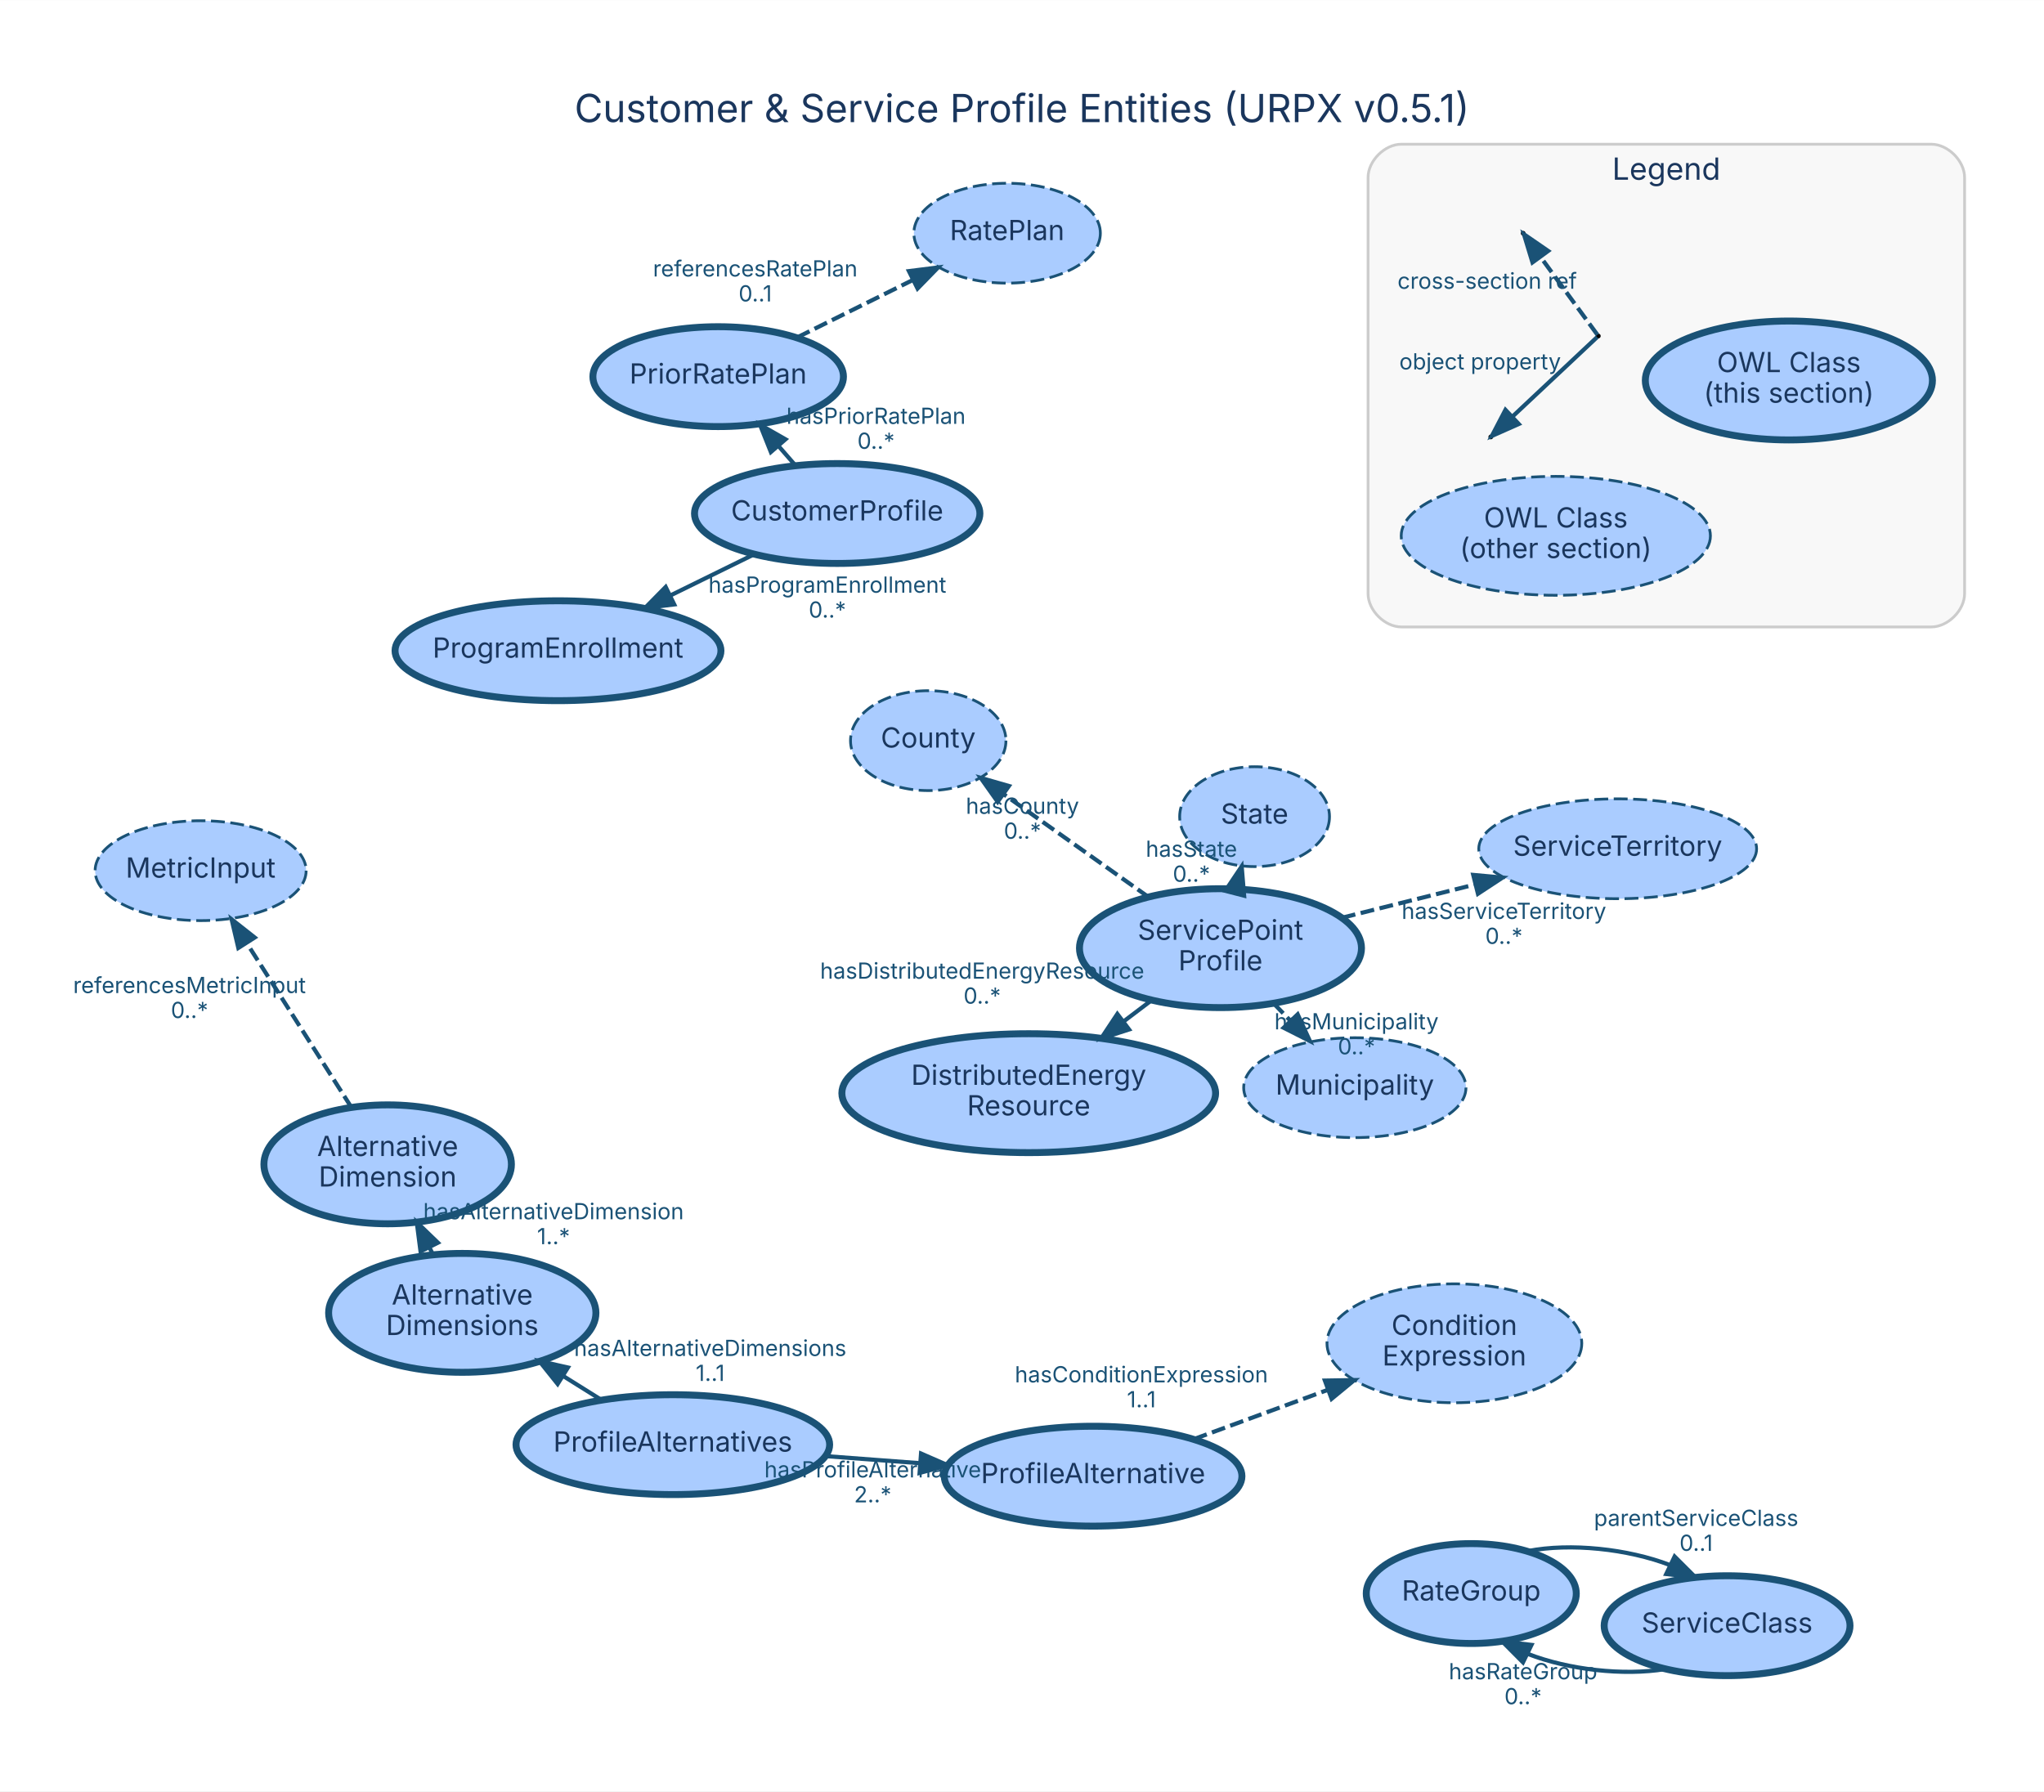
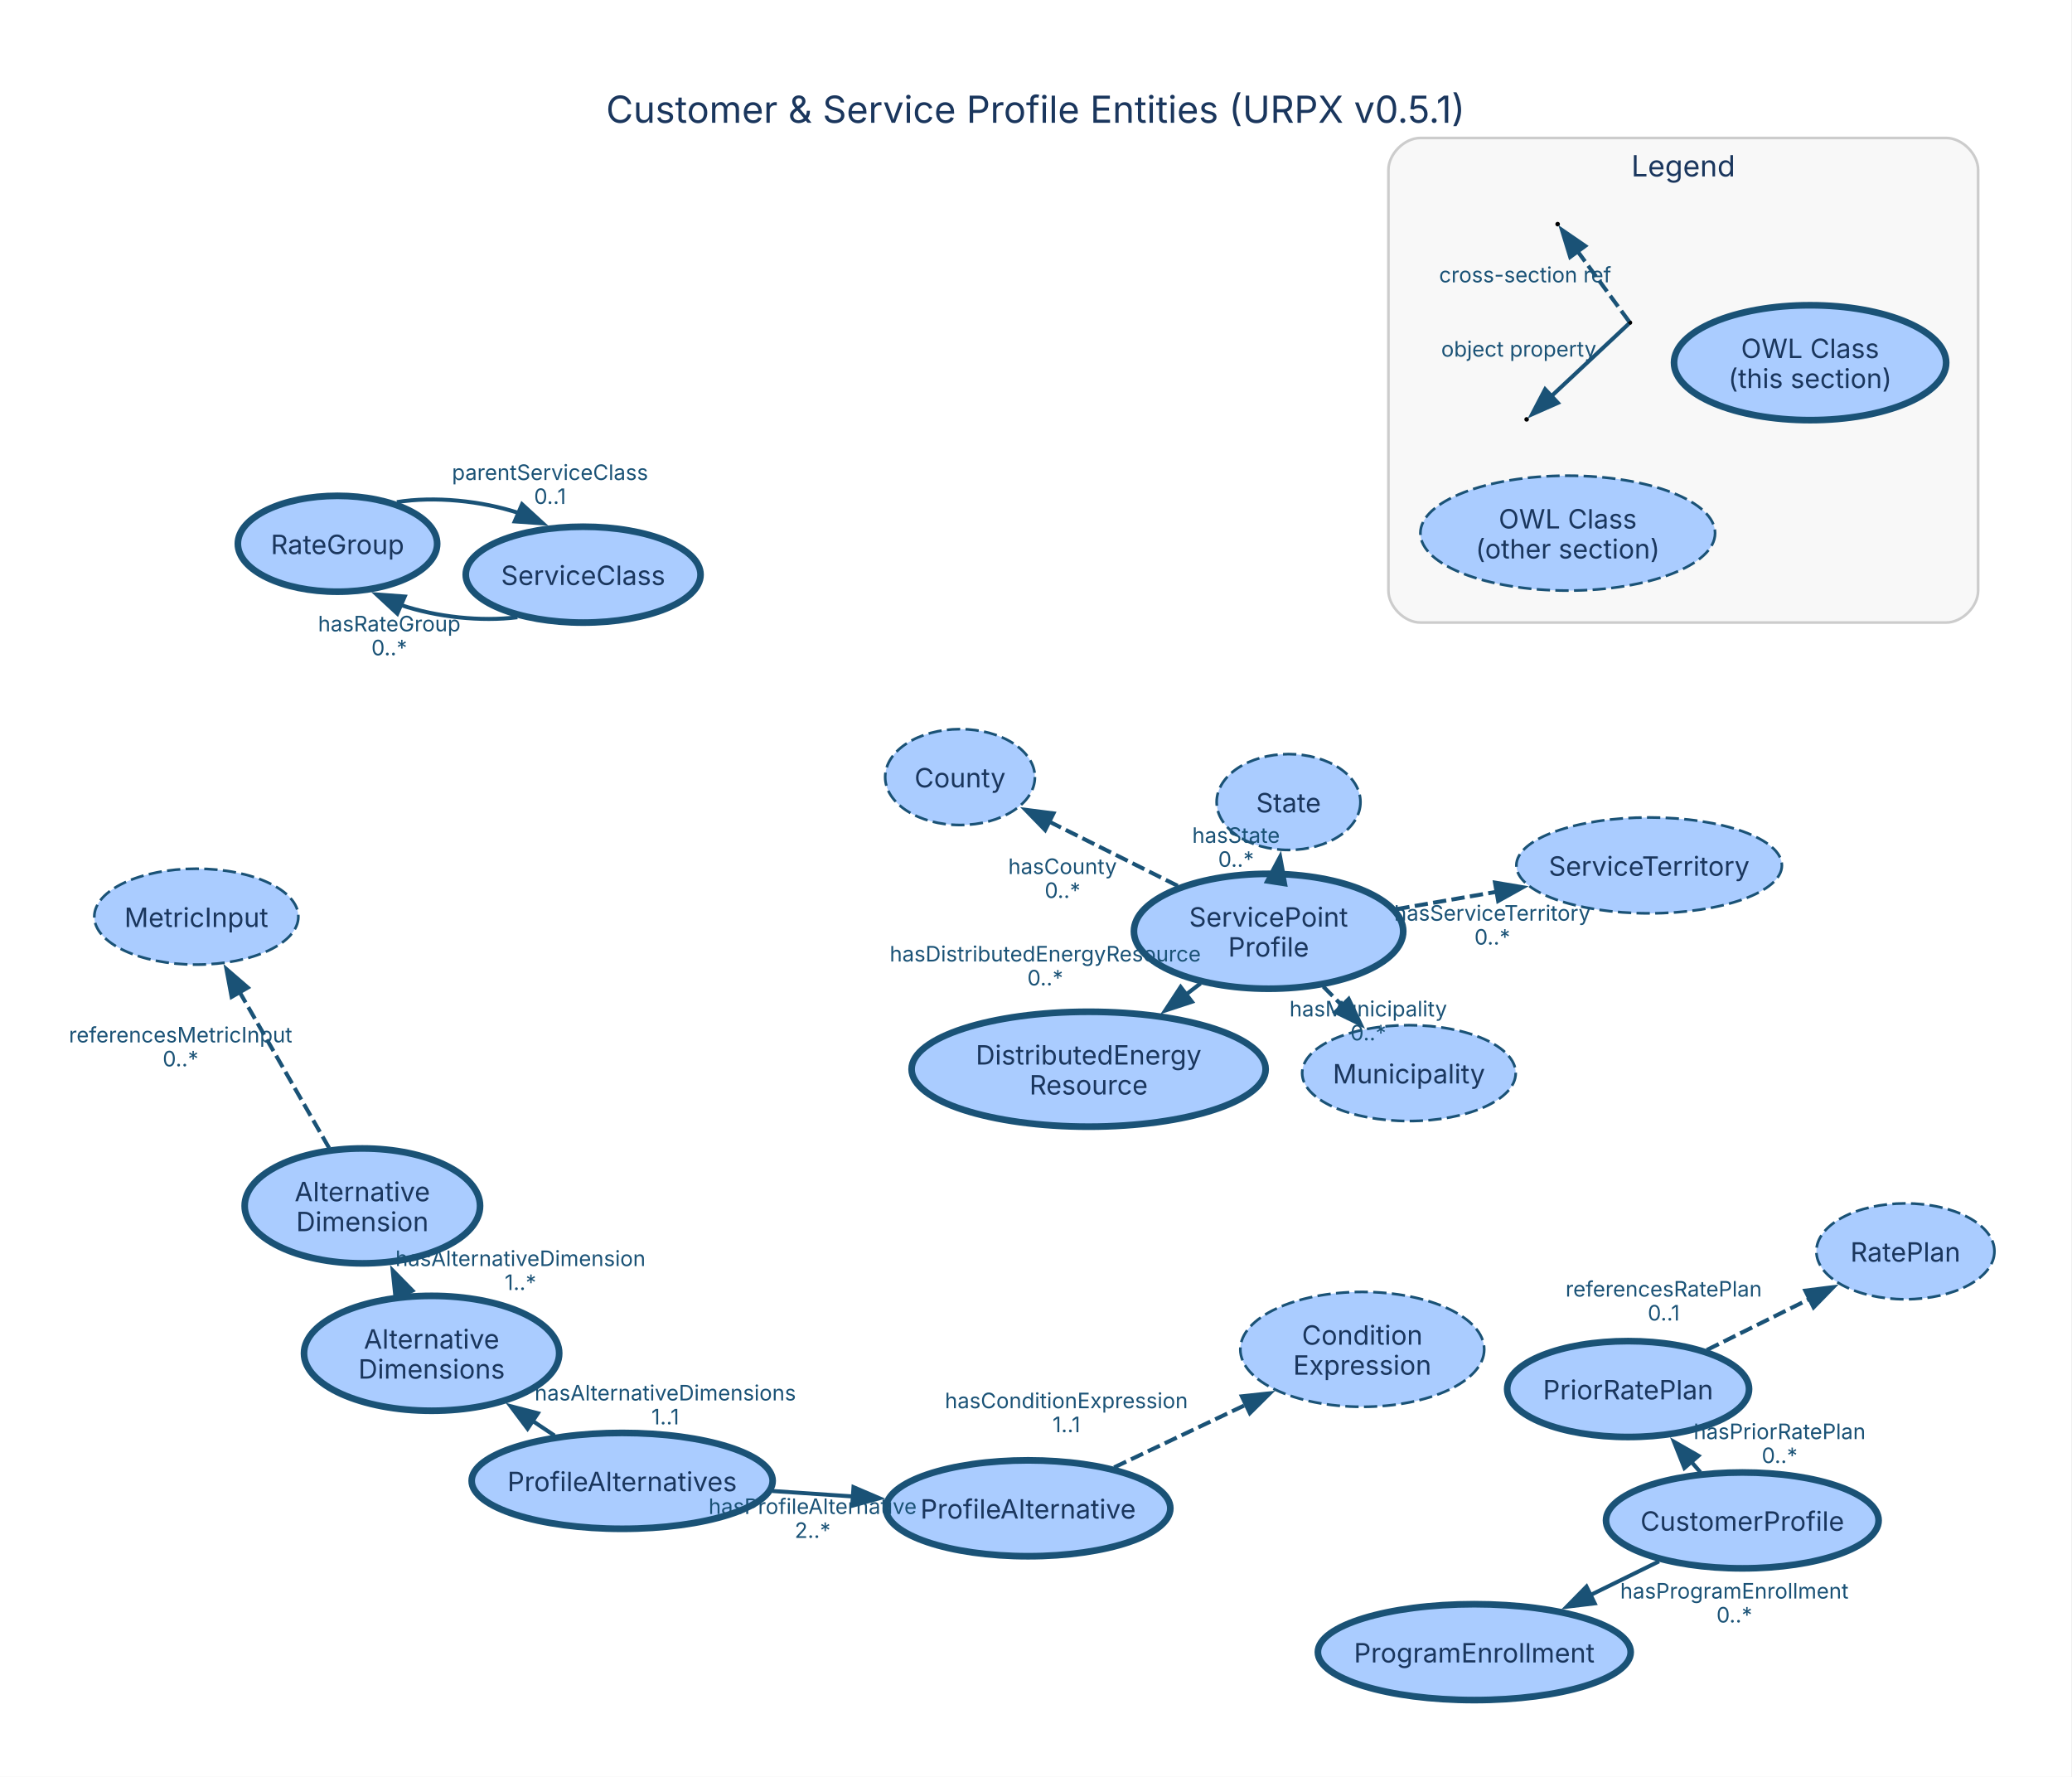
- <svg xmlns="http://www.w3.org/2000/svg" width="737pt" height="646pt" viewBox="0.00 0.00 736.69 645.66">
-   <g id="graph0" class="graph" transform="scale(1 1) rotate(0) translate(33.89 603.8)">
-     <polygon fill="white" stroke="transparent" points="-33.89,41.86 -33.89,-603.8 702.8,-603.8 702.8,41.86 -33.89,41.86" />
-     <text text-anchor="middle" x="334.45" y="-559.8" font-family="Inter, Helvetica, Arial, sans-serif" font-size="14.00" fill="#1a365d">Customer &amp; Service Profile Entities (URPX v0.5.1)</text>
+ <svg xmlns="http://www.w3.org/2000/svg" width="778pt" height="667pt" viewBox="0.00 0.00 778.00 667.00">
+   <g id="graph0" class="graph" transform="scale(1 1) rotate(0) translate(35.41 638.33)">
+     <polygon fill="white" stroke="none" points="-35.41,28.8 -35.41,-638.33 742.27,-638.33 742.27,28.8 -35.41,28.8" />
+     <text xml:space="preserve" text-anchor="middle" x="353.43" y="-592.23" font-family="Inter, Helvetica, Arial, sans-serif" font-size="14.00" fill="#1a365d">Customer &amp; Service Profile Entities (URPX v0.5.1)</text>
    <g id="clust1" class="cluster">
-       <path fill="#f8f8f8" stroke="#cccccc" d="M471.18,-377.85C471.18,-377.85 662.18,-377.85 662.18,-377.85 668.18,-377.85 674.18,-383.85 674.18,-389.85 674.18,-389.85 674.18,-539.85 674.18,-539.85 674.18,-545.85 668.18,-551.85 662.18,-551.85 662.18,-551.85 471.18,-551.85 471.18,-551.85 465.18,-551.85 459.18,-545.85 459.18,-539.85 459.18,-539.85 459.18,-389.85 459.18,-389.85 459.18,-383.85 465.18,-377.85 471.18,-377.85" />
-       <text text-anchor="middle" x="566.68" y="-539.05" font-family="Inter, Helvetica, Arial, sans-serif" font-size="11.00" fill="#1a365d">Legend</text>
+       <path fill="#f8f8f8" stroke="#cccccc" d="M497.92,-404.58C497.92,-404.58 695.34,-404.58 695.34,-404.58 701.34,-404.58 707.34,-410.58 707.34,-416.58 707.34,-416.58 707.34,-574.53 707.34,-574.53 707.34,-580.53 701.34,-586.53 695.34,-586.53 695.34,-586.53 497.92,-586.53 497.92,-586.53 491.92,-586.53 485.92,-580.53 485.92,-574.53 485.92,-574.53 485.92,-416.58 485.92,-416.58 485.92,-410.58 491.92,-404.58 497.92,-404.58" />
+       <text xml:space="preserve" text-anchor="middle" x="596.63" y="-572.08" font-family="Inter, Helvetica, Arial, sans-serif" font-size="11.00" fill="#1a365d">Legend</text>
    </g>
    <g id="node1" class="node">
-       <ellipse fill="#aaccff" stroke="#1a5276" stroke-width="2.5" cx="267.85" cy="-418.74" rx="51.43" ry="18" />
-       <text text-anchor="middle" x="267.85" y="-416.24" font-family="Inter, Helvetica, Arial, sans-serif" font-size="10.00" fill="#1a365d">CustomerProfile</text>
+       <ellipse fill="#aaccff" stroke="#1a5276" stroke-width="2.5" cx="618.8" cy="-67.46" rx="51.18" ry="18" />
+       <text xml:space="preserve" text-anchor="middle" x="618.8" y="-63.58" font-family="Inter, Helvetica, Arial, sans-serif" font-size="10.00" fill="#1a365d">CustomerProfile</text>
    </g>
    <g id="node9" class="node">
-       <ellipse fill="#aaccff" stroke="#1a5276" stroke-width="2.5" cx="167.22" cy="-369.28" rx="58.73" ry="18" />
-       <text text-anchor="middle" x="167.22" y="-366.78" font-family="Inter, Helvetica, Arial, sans-serif" font-size="10.00" fill="#1a365d">ProgramEnrollment</text>
+       <ellipse fill="#aaccff" stroke="#1a5276" stroke-width="2.5" cx="518.16" cy="-18" rx="58.73" ry="18" />
+       <text xml:space="preserve" text-anchor="middle" x="518.16" y="-14.13" font-family="Inter, Helvetica, Arial, sans-serif" font-size="10.00" fill="#1a365d">ProgramEnrollment</text>
    </g>
    <g id="edge2" class="edge">
-       <path fill="none" stroke="#1a5276" stroke-width="1.5" d="M237.93,-404.04C228.44,-399.37 217.78,-394.13 207.67,-389.17" />
-       <polygon fill="#1a5276" stroke="#1a5276" stroke-width="1.5" points="209.11,-385.97 198.59,-384.7 206.03,-392.26 209.11,-385.97" />
-       <text text-anchor="middle" x="264.3" y="-390.2" font-family="Inter, Helvetica, Arial, sans-serif" font-size="8.00" fill="#1a5276">hasProgramEnrollment</text>
-       <text text-anchor="middle" x="264.3" y="-381.2" font-family="Inter, Helvetica, Arial, sans-serif" font-size="8.00" fill="#1a5276">0..*</text>
+       <path fill="none" stroke="#1a5276" stroke-width="1.5" d="M587.51,-52.08C579.31,-48.05 570.33,-43.64 561.62,-39.36" />
+       <polygon fill="#1a5276" stroke="#1a5276" stroke-width="1.5" points="563.38,-36.32 552.86,-35.05 560.29,-42.61 563.38,-36.32" />
+       <text xml:space="preserve" text-anchor="middle" x="615.81" y="-38.12" font-family="Inter, Helvetica, Arial, sans-serif" font-size="8.00" fill="#1a5276">hasProgramEnrollment</text>
+       <text xml:space="preserve" text-anchor="middle" x="615.81" y="-29.12" font-family="Inter, Helvetica, Arial, sans-serif" font-size="8.00" fill="#1a5276">0..*</text>
    </g>
    <g id="node10" class="node">
-       <ellipse fill="#aaccff" stroke="#1a5276" stroke-width="2.5" cx="224.95" cy="-468.07" rx="45.15" ry="18" />
-       <text text-anchor="middle" x="224.95" y="-465.57" font-family="Inter, Helvetica, Arial, sans-serif" font-size="10.00" fill="#1a365d">PriorRatePlan</text>
+       <ellipse fill="#aaccff" stroke="#1a5276" stroke-width="2.5" cx="575.92" cy="-116.78" rx="45.41" ry="18" />
+       <text xml:space="preserve" text-anchor="middle" x="575.92" y="-112.91" font-family="Inter, Helvetica, Arial, sans-serif" font-size="10.00" fill="#1a365d">PriorRatePlan</text>
    </g>
    <g id="edge1" class="edge">
-       <path fill="none" stroke="#1a5276" stroke-width="1.5" d="M252.85,-436C250.9,-438.24 248.87,-440.56 246.84,-442.9" />
-       <polygon fill="#1a5276" stroke="#1a5276" stroke-width="1.5" points="243.94,-440.9 240.02,-450.74 249.22,-445.49 243.94,-440.9" />
-       <text text-anchor="middle" x="281.84" y="-451.05" font-family="Inter, Helvetica, Arial, sans-serif" font-size="8.00" fill="#1a5276">hasPriorRatePlan</text>
-       <text text-anchor="middle" x="281.84" y="-442.05" font-family="Inter, Helvetica, Arial, sans-serif" font-size="8.00" fill="#1a5276">0..*</text>
+       <path fill="none" stroke="#1a5276" stroke-width="1.5" d="M603.07,-85.54C601.91,-86.89 600.72,-88.25 599.52,-89.63" />
+       <polygon fill="#1a5276" stroke="#1a5276" stroke-width="1.5" points="597.05,-87.14 593.13,-96.99 602.33,-91.73 597.05,-87.14" />
+       <text xml:space="preserve" text-anchor="middle" x="632.8" y="-97.99" font-family="Inter, Helvetica, Arial, sans-serif" font-size="8.00" fill="#1a5276">hasPriorRatePlan</text>
+       <text xml:space="preserve" text-anchor="middle" x="632.8" y="-88.99" font-family="Inter, Helvetica, Arial, sans-serif" font-size="8.00" fill="#1a5276">0..*</text>
    </g>
    <g id="node2" class="node">
-       <ellipse fill="#aaccff" stroke="#1a5276" stroke-width="2.5" cx="405.99" cy="-262.07" rx="50.82" ry="21.43" />
-       <text text-anchor="middle" x="405.99" y="-265.07" font-family="Inter, Helvetica, Arial, sans-serif" font-size="10.00" fill="#1a365d">ServicePoint</text>
-       <text text-anchor="middle" x="405.99" y="-254.07" font-family="Inter, Helvetica, Arial, sans-serif" font-size="10.00" fill="#1a365d">Profile</text>
+       <ellipse fill="#aaccff" stroke="#1a5276" stroke-width="2.5" cx="440.92" cy="-288.66" rx="50.56" ry="21.57" />
+       <text xml:space="preserve" text-anchor="middle" x="440.92" y="-290.41" font-family="Inter, Helvetica, Arial, sans-serif" font-size="10.00" fill="#1a365d">ServicePoint</text>
+       <text xml:space="preserve" text-anchor="middle" x="440.92" y="-279.16" font-family="Inter, Helvetica, Arial, sans-serif" font-size="10.00" fill="#1a365d">Profile</text>
    </g>
    <g id="node11" class="node">
-       <ellipse fill="#aaccff" stroke="#1a5276" stroke-width="2.5" cx="336.88" cy="-209.8" rx="67.35" ry="21.43" />
-       <text text-anchor="middle" x="336.88" y="-212.8" font-family="Inter, Helvetica, Arial, sans-serif" font-size="10.00" fill="#1a365d">DistributedEnergy</text>
-       <text text-anchor="middle" x="336.88" y="-201.8" font-family="Inter, Helvetica, Arial, sans-serif" font-size="10.00" fill="#1a365d">Resource</text>
+       <ellipse fill="#aaccff" stroke="#1a5276" stroke-width="2.5" cx="373.35" cy="-236.87" rx="66.47" ry="21.57" />
+       <text xml:space="preserve" text-anchor="middle" x="373.35" y="-238.62" font-family="Inter, Helvetica, Arial, sans-serif" font-size="10.00" fill="#1a365d">DistributedEnergy</text>
+       <text xml:space="preserve" text-anchor="middle" x="373.35" y="-227.37" font-family="Inter, Helvetica, Arial, sans-serif" font-size="10.00" fill="#1a365d">Resource</text>
    </g>
    <g id="edge4" class="edge">
-       <path fill="none" stroke="#1a5276" stroke-width="1.5" d="M381.04,-243.2C377.82,-240.77 374.49,-238.24 371.16,-235.72" />
-       <polygon fill="#1a5276" stroke="#1a5276" stroke-width="1.5" points="373.04,-232.76 362.96,-229.52 368.82,-238.35 373.04,-232.76" />
-       <text text-anchor="middle" x="320.1" y="-251.06" font-family="Inter, Helvetica, Arial, sans-serif" font-size="8.00" fill="#1a5276">hasDistributedEnergyResource</text>
-       <text text-anchor="middle" x="320.1" y="-242.06" font-family="Inter, Helvetica, Arial, sans-serif" font-size="8.00" fill="#1a5276">0..*</text>
+       <path fill="none" stroke="#1a5276" stroke-width="1.5" d="M415.37,-269.08C413.52,-267.66 411.64,-266.22 409.74,-264.77" />
+       <polygon fill="#1a5276" stroke="#1a5276" stroke-width="1.5" points="412.15,-262.2 402.08,-258.9 407.89,-267.76 412.15,-262.2" />
+       <text xml:space="preserve" text-anchor="middle" x="357.06" y="-277.32" font-family="Inter, Helvetica, Arial, sans-serif" font-size="8.00" fill="#1a5276">hasDistributedEnergyResource</text>
+       <text xml:space="preserve" text-anchor="middle" x="357.06" y="-268.32" font-family="Inter, Helvetica, Arial, sans-serif" font-size="8.00" fill="#1a5276">0..*</text>
    </g>
    <g id="node13" class="node">
-       <ellipse fill="#aaccff" stroke="#1a5276" stroke-dasharray="5,2" cx="300.66" cy="-336.87" rx="28.01" ry="18" />
-       <text text-anchor="middle" x="300.66" y="-334.37" font-family="Inter, Helvetica, Arial, sans-serif" font-size="10.00" fill="#1a365d">County</text>
+       <ellipse fill="#aaccff" stroke="#1a5276" stroke-dasharray="5,2" cx="325.07" cy="-346.56" rx="28.11" ry="18" />
+       <text xml:space="preserve" text-anchor="middle" x="325.07" y="-342.68" font-family="Inter, Helvetica, Arial, sans-serif" font-size="10.00" fill="#1a365d">County</text>
    </g>
    <g id="edge3" class="edge">
-       <path fill="none" stroke="#1a5276" stroke-width="1.5" stroke-dasharray="5,2" d="M380.22,-280.37C364.4,-291.61 344.14,-305.99 328.03,-317.44" />
-       <polygon fill="#1a5276" stroke="#1a5276" stroke-width="1.5" points="325.68,-314.81 319.56,-323.45 329.74,-320.52 325.68,-314.81" />
-       <text text-anchor="middle" x="334.62" y="-310.5" font-family="Inter, Helvetica, Arial, sans-serif" font-size="8.00" fill="#1a5276">hasCounty</text>
-       <text text-anchor="middle" x="334.62" y="-301.5" font-family="Inter, Helvetica, Arial, sans-serif" font-size="8.00" fill="#1a5276">0..*</text>
+       <path fill="none" stroke="#1a5276" stroke-width="1.5" stroke-dasharray="5,2" d="M406.79,-305.72C391.58,-313.32 373.71,-322.25 358.58,-329.81" />
+       <polygon fill="#1a5276" stroke="#1a5276" stroke-width="1.5" points="357.03,-326.67 349.65,-334.27 360.16,-332.93 357.03,-326.67" />
+       <text xml:space="preserve" text-anchor="middle" x="363.56" y="-310.16" font-family="Inter, Helvetica, Arial, sans-serif" font-size="8.00" fill="#1a5276">hasCounty</text>
+       <text xml:space="preserve" text-anchor="middle" x="363.56" y="-301.16" font-family="Inter, Helvetica, Arial, sans-serif" font-size="8.00" fill="#1a5276">0..*</text>
    </g>
    <g id="node15" class="node">
-       <ellipse fill="#aaccff" stroke="#1a5276" stroke-dasharray="5,2" cx="454.41" cy="-211.78" rx="40.06" ry="18" />
-       <text text-anchor="middle" x="454.41" y="-209.28" font-family="Inter, Helvetica, Arial, sans-serif" font-size="10.00" fill="#1a365d">Municipality</text>
+       <ellipse fill="#aaccff" stroke="#1a5276" stroke-dasharray="5,2" cx="493.62" cy="-235.41" rx="40.09" ry="18" />
+       <text xml:space="preserve" text-anchor="middle" x="493.62" y="-231.54" font-family="Inter, Helvetica, Arial, sans-serif" font-size="10.00" fill="#1a365d">Municipality</text>
    </g>
    <g id="edge5" class="edge">
-       <path fill="none" stroke="#1a5276" stroke-width="1.5" stroke-dasharray="5,2" d="M425.12,-242.19C427.02,-240.22 428.96,-238.21 430.9,-236.2" />
-       <polygon fill="#1a5276" stroke="#1a5276" stroke-width="1.5" points="433.81,-238.22 438.22,-228.59 428.76,-233.37 433.81,-238.22" />
-       <text text-anchor="middle" x="455.01" y="-232.8" font-family="Inter, Helvetica, Arial, sans-serif" font-size="8.00" fill="#1a5276">hasMunicipality</text>
-       <text text-anchor="middle" x="455.01" y="-223.8" font-family="Inter, Helvetica, Arial, sans-serif" font-size="8.00" fill="#1a5276">0..*</text>
+       <path fill="none" stroke="#1a5276" stroke-width="1.5" stroke-dasharray="5,2" d="M461.45,-267.92C463.8,-265.54 466.23,-263.09 468.63,-260.66" />
+       <polygon fill="#1a5276" stroke="#1a5276" stroke-width="1.5" points="471,-263.25 475.54,-253.68 466.02,-258.32 471,-263.25" />
+       <text xml:space="preserve" text-anchor="middle" x="478.35" y="-256.69" font-family="Inter, Helvetica, Arial, sans-serif" font-size="8.00" fill="#1a5276">hasMunicipality</text>
+       <text xml:space="preserve" text-anchor="middle" x="478.35" y="-247.69" font-family="Inter, Helvetica, Arial, sans-serif" font-size="8.00" fill="#1a5276">0..*</text>
    </g>
    <g id="node17" class="node">
-       <ellipse fill="#aaccff" stroke="#1a5276" stroke-dasharray="5,2" cx="549.15" cy="-297.89" rx="50.07" ry="18" />
-       <text text-anchor="middle" x="549.15" y="-295.39" font-family="Inter, Helvetica, Arial, sans-serif" font-size="10.00" fill="#1a365d">ServiceTerritory</text>
+       <ellipse fill="#aaccff" stroke="#1a5276" stroke-dasharray="5,2" cx="583.81" cy="-313.4" rx="49.85" ry="18" />
+       <text xml:space="preserve" text-anchor="middle" x="583.81" y="-309.52" font-family="Inter, Helvetica, Arial, sans-serif" font-size="10.00" fill="#1a365d">ServiceTerritory</text>
    </g>
    <g id="edge6" class="edge">
-       <path fill="none" stroke="#1a5276" stroke-width="1.5" stroke-dasharray="5,2" d="M449.72,-273.01C464.83,-276.79 481.9,-281.06 497.58,-284.98" />
-       <polygon fill="#1a5276" stroke="#1a5276" stroke-width="1.5" points="497.09,-288.47 507.64,-287.5 498.79,-281.68 497.09,-288.47" />
-       <text text-anchor="middle" x="508.15" y="-272.6" font-family="Inter, Helvetica, Arial, sans-serif" font-size="8.00" fill="#1a5276">hasServiceTerritory</text>
-       <text text-anchor="middle" x="508.15" y="-263.6" font-family="Inter, Helvetica, Arial, sans-serif" font-size="8.00" fill="#1a5276">0..*</text>
+       <path fill="none" stroke="#1a5276" stroke-width="1.5" stroke-dasharray="5,2" d="M488.9,-296.97C501.06,-299.07 514.25,-301.36 526.81,-303.53" />
+       <polygon fill="#1a5276" stroke="#1a5276" stroke-width="1.5" points="525.93,-306.93 536.38,-305.19 527.12,-300.03 525.93,-306.93" />
+       <text xml:space="preserve" text-anchor="middle" x="524.92" y="-292.65" font-family="Inter, Helvetica, Arial, sans-serif" font-size="8.00" fill="#1a5276">hasServiceTerritory</text>
+       <text xml:space="preserve" text-anchor="middle" x="524.92" y="-283.65" font-family="Inter, Helvetica, Arial, sans-serif" font-size="8.00" fill="#1a5276">0..*</text>
    </g>
    <g id="node18" class="node">
-       <ellipse fill="#aaccff" stroke="#1a5276" stroke-dasharray="5,2" cx="418.28" cy="-309.47" rx="27" ry="18" />
-       <text text-anchor="middle" x="418.28" y="-306.97" font-family="Inter, Helvetica, Arial, sans-serif" font-size="10.00" fill="#1a365d">State</text>
+       <ellipse fill="#aaccff" stroke="#1a5276" stroke-dasharray="5,2" cx="448.42" cy="-337.19" rx="27" ry="18" />
+       <text xml:space="preserve" text-anchor="middle" x="448.42" y="-333.31" font-family="Inter, Helvetica, Arial, sans-serif" font-size="10.00" fill="#1a365d">State</text>
    </g>
    <g id="edge7" class="edge">
-       <path fill="none" stroke="#1a5276" stroke-width="1.5" stroke-dasharray="5,2" d="M411.49,-283.27C411.51,-283.36 411.53,-283.44 411.56,-283.53" />
-       <polygon fill="#1a5276" stroke="#1a5276" stroke-width="1.5" points="407.73,-282.74 413.63,-291.54 414.51,-280.98 407.73,-282.74" />
-       <text text-anchor="middle" x="395.52" y="-295" font-family="Inter, Helvetica, Arial, sans-serif" font-size="8.00" fill="#1a5276">hasState</text>
-       <text text-anchor="middle" x="395.52" y="-286" font-family="Inter, Helvetica, Arial, sans-serif" font-size="8.00" fill="#1a5276">0..*</text>
+       <path fill="none" stroke="#1a5276" stroke-width="1.5" stroke-dasharray="5,2" d="M444.41,-311.22C444.44,-311.38 444.46,-311.54 444.48,-311.7" />
+       <polygon fill="#1a5276" stroke="#1a5276" stroke-width="1.5" points="440.26,-307.31 445.25,-316.66 447.18,-306.24 440.26,-307.31" />
+       <text xml:space="preserve" text-anchor="middle" x="428.7" y="-321.86" font-family="Inter, Helvetica, Arial, sans-serif" font-size="8.00" fill="#1a5276">hasState</text>
+       <text xml:space="preserve" text-anchor="middle" x="428.7" y="-312.86" font-family="Inter, Helvetica, Arial, sans-serif" font-size="8.00" fill="#1a5276">0..*</text>
    </g>
    <g id="node3" class="node">
-       <ellipse fill="#aaccff" stroke="#1a5276" stroke-width="2.5" cx="360.08" cy="-71.74" rx="53.64" ry="18" />
-       <text text-anchor="middle" x="360.08" y="-69.24" font-family="Inter, Helvetica, Arial, sans-serif" font-size="10.00" fill="#1a365d">ProfileAlternative</text>
+       <ellipse fill="#aaccff" stroke="#1a5276" stroke-width="2.5" cx="350.63" cy="-72.01" rx="53.4" ry="18" />
+       <text xml:space="preserve" text-anchor="middle" x="350.63" y="-68.14" font-family="Inter, Helvetica, Arial, sans-serif" font-size="10.00" fill="#1a365d">ProfileAlternative</text>
    </g>
    <g id="node12" class="node">
-       <ellipse fill="#aaccff" stroke="#1a5276" stroke-dasharray="5,2" cx="490.29" cy="-119.64" rx="45.92" ry="21.43" />
-       <text text-anchor="middle" x="490.29" y="-122.64" font-family="Inter, Helvetica, Arial, sans-serif" font-size="10.00" fill="#1a365d">Condition</text>
-       <text text-anchor="middle" x="490.29" y="-111.64" font-family="Inter, Helvetica, Arial, sans-serif" font-size="10.00" fill="#1a365d">Expression</text>
+       <ellipse fill="#aaccff" stroke="#1a5276" stroke-dasharray="5,2" cx="476.1" cy="-131.68" rx="45.79" ry="21.57" />
+       <text xml:space="preserve" text-anchor="middle" x="476.1" y="-133.43" font-family="Inter, Helvetica, Arial, sans-serif" font-size="10.00" fill="#1a365d">Condition</text>
+       <text xml:space="preserve" text-anchor="middle" x="476.1" y="-122.18" font-family="Inter, Helvetica, Arial, sans-serif" font-size="10.00" fill="#1a365d">Expression</text>
    </g>
    <g id="edge8" class="edge">
-       <path fill="none" stroke="#1a5276" stroke-width="1.5" stroke-dasharray="5,2" d="M396.35,-85.08C411.31,-90.58 428.81,-97.02 444.62,-102.84" />
-       <polygon fill="#1a5276" stroke="#1a5276" stroke-width="1.5" points="443.62,-106.2 454.22,-106.37 446.04,-99.63 443.62,-106.2" />
-       <text text-anchor="middle" x="377.49" y="-105.56" font-family="Inter, Helvetica, Arial, sans-serif" font-size="8.00" fill="#1a5276">hasConditionExpression</text>
-       <text text-anchor="middle" x="377.49" y="-96.56" font-family="Inter, Helvetica, Arial, sans-serif" font-size="8.00" fill="#1a5276">1..1</text>
+       <path fill="none" stroke="#1a5276" stroke-width="1.5" stroke-dasharray="5,2" d="M382.94,-87.38C398.05,-94.56 416.25,-103.22 432.55,-110.97" />
+       <polygon fill="#1a5276" stroke="#1a5276" stroke-width="1.5" points="430.88,-114.05 441.41,-115.19 433.89,-107.73 430.88,-114.05" />
+       <text xml:space="preserve" text-anchor="middle" x="365" y="-109.58" font-family="Inter, Helvetica, Arial, sans-serif" font-size="8.00" fill="#1a5276">hasConditionExpression</text>
+       <text xml:space="preserve" text-anchor="middle" x="365" y="-100.58" font-family="Inter, Helvetica, Arial, sans-serif" font-size="8.00" fill="#1a5276">1..1</text>
    </g>
    <g id="node4" class="node">
-       <ellipse fill="#aaccff" stroke="#1a5276" stroke-width="2.5" cx="208.61" cy="-83.11" rx="56.52" ry="18" />
-       <text text-anchor="middle" x="208.61" y="-80.61" font-family="Inter, Helvetica, Arial, sans-serif" font-size="10.00" fill="#1a365d">ProfileAlternatives</text>
+       <ellipse fill="#aaccff" stroke="#1a5276" stroke-width="2.5" cx="198.2" cy="-82.31" rx="56.51" ry="18" />
+       <text xml:space="preserve" text-anchor="middle" x="198.2" y="-78.44" font-family="Inter, Helvetica, Arial, sans-serif" font-size="10.00" fill="#1a365d">ProfileAlternatives</text>
    </g>
    <g id="edge10" class="edge">
-       <path fill="none" stroke="#1a5276" stroke-width="1.5" d="M263.72,-78.97C274.73,-78.15 286.37,-77.27 297.61,-76.43" />
-       <polygon fill="#1a5276" stroke="#1a5276" stroke-width="1.5" points="298.07,-79.9 307.78,-75.66 297.55,-72.92 298.07,-79.9" />
-       <text text-anchor="middle" x="280.66" y="-71.3" font-family="Inter, Helvetica, Arial, sans-serif" font-size="8.00" fill="#1a5276">hasProfileAlternative</text>
-       <text text-anchor="middle" x="280.66" y="-62.3" font-family="Inter, Helvetica, Arial, sans-serif" font-size="8.00" fill="#1a5276">2..*</text>
+       <path fill="none" stroke="#1a5276" stroke-width="1.5" d="M254.53,-78.51C264.41,-77.84 274.78,-77.14 284.9,-76.45" />
+       <polygon fill="#1a5276" stroke="#1a5276" stroke-width="1.5" points="285.06,-79.95 294.8,-75.78 284.59,-72.97 285.06,-79.95" />
+       <text xml:space="preserve" text-anchor="middle" x="269.71" y="-69.88" font-family="Inter, Helvetica, Arial, sans-serif" font-size="8.00" fill="#1a5276">hasProfileAlternative</text>
+       <text xml:space="preserve" text-anchor="middle" x="269.71" y="-60.88" font-family="Inter, Helvetica, Arial, sans-serif" font-size="8.00" fill="#1a5276">2..*</text>
    </g>
    <g id="node6" class="node">
-       <ellipse fill="#aaccff" stroke="#1a5276" stroke-width="2.5" cx="132.72" cy="-130.61" rx="48.17" ry="21.43" />
-       <text text-anchor="middle" x="132.72" y="-133.61" font-family="Inter, Helvetica, Arial, sans-serif" font-size="10.00" fill="#1a365d">Alternative</text>
-       <text text-anchor="middle" x="132.72" y="-122.61" font-family="Inter, Helvetica, Arial, sans-serif" font-size="10.00" fill="#1a365d">Dimensions</text>
+       <ellipse fill="#aaccff" stroke="#1a5276" stroke-width="2.5" cx="126.65" cy="-130.2" rx="47.91" ry="21.57" />
+       <text xml:space="preserve" text-anchor="middle" x="126.65" y="-131.95" font-family="Inter, Helvetica, Arial, sans-serif" font-size="10.00" fill="#1a365d">Alternative</text>
+       <text xml:space="preserve" text-anchor="middle" x="126.65" y="-120.7" font-family="Inter, Helvetica, Arial, sans-serif" font-size="10.00" fill="#1a365d">Dimensions</text>
    </g>
    <g id="edge9" class="edge">
-       <path fill="none" stroke="#1a5276" stroke-width="1.5" d="M182.92,-99.2C178.51,-101.95 173.87,-104.86 169.25,-107.75" />
-       <polygon fill="#1a5276" stroke="#1a5276" stroke-width="1.5" points="167.09,-104.97 160.47,-113.25 170.8,-110.91 167.09,-104.97" />
-       <text text-anchor="middle" x="222.08" y="-115.07" font-family="Inter, Helvetica, Arial, sans-serif" font-size="8.00" fill="#1a5276">hasAlternativeDimensions</text>
-       <text text-anchor="middle" x="222.08" y="-106.07" font-family="Inter, Helvetica, Arial, sans-serif" font-size="8.00" fill="#1a5276">1..1</text>
+       <path fill="none" stroke="#1a5276" stroke-width="1.5" d="M172.77,-99.33C170.08,-101.13 167.3,-102.99 164.5,-104.87" />
+       <polygon fill="#1a5276" stroke="#1a5276" stroke-width="1.5" points="162.68,-101.88 156.31,-110.35 166.57,-107.69 162.68,-101.88" />
+       <text xml:space="preserve" text-anchor="middle" x="214.39" y="-112.5" font-family="Inter, Helvetica, Arial, sans-serif" font-size="8.00" fill="#1a5276">hasAlternativeDimensions</text>
+       <text xml:space="preserve" text-anchor="middle" x="214.39" y="-103.5" font-family="Inter, Helvetica, Arial, sans-serif" font-size="8.00" fill="#1a5276">1..1</text>
    </g>
    <g id="node5" class="node">
-       <ellipse fill="#aaccff" stroke="#1a5276" stroke-width="2.5" cx="105.83" cy="-184.15" rx="44.6" ry="21.43" />
-       <text text-anchor="middle" x="105.83" y="-187.15" font-family="Inter, Helvetica, Arial, sans-serif" font-size="10.00" fill="#1a365d">Alternative</text>
-       <text text-anchor="middle" x="105.83" y="-176.15" font-family="Inter, Helvetica, Arial, sans-serif" font-size="10.00" fill="#1a365d">Dimension</text>
+       <ellipse fill="#aaccff" stroke="#1a5276" stroke-width="2.5" cx="100.65" cy="-185.55" rx="44.19" ry="21.57" />
+       <text xml:space="preserve" text-anchor="middle" x="100.65" y="-187.3" font-family="Inter, Helvetica, Arial, sans-serif" font-size="10.00" fill="#1a365d">Alternative</text>
+       <text xml:space="preserve" text-anchor="middle" x="100.65" y="-176.05" font-family="Inter, Helvetica, Arial, sans-serif" font-size="10.00" fill="#1a365d">Dimension</text>
    </g>
    <g id="node14" class="node">
-       <ellipse fill="#aaccff" stroke="#1a5276" stroke-dasharray="5,2" cx="38.42" cy="-290" rx="38.03" ry="18" />
-       <text text-anchor="middle" x="38.42" y="-287.5" font-family="Inter, Helvetica, Arial, sans-serif" font-size="10.00" fill="#1a365d">MetricInput</text>
+       <ellipse fill="#aaccff" stroke="#1a5276" stroke-dasharray="5,2" cx="38.31" cy="-294.15" rx="38.31" ry="18" />
+       <text xml:space="preserve" text-anchor="middle" x="38.31" y="-290.27" font-family="Inter, Helvetica, Arial, sans-serif" font-size="10.00" fill="#1a365d">MetricInput</text>
    </g>
    <g id="edge11" class="edge">
-       <path fill="none" stroke="#1a5276" stroke-width="1.5" stroke-dasharray="5,2" d="M92.84,-204.56C82.05,-221.49 66.65,-245.68 54.98,-264" />
-       <polygon fill="#1a5276" stroke="#1a5276" stroke-width="1.5" points="52.01,-262.15 49.59,-272.46 57.91,-265.91 52.01,-262.15" />
-       <text text-anchor="middle" x="34.41" y="-245.88" font-family="Inter, Helvetica, Arial, sans-serif" font-size="8.00" fill="#1a5276">referencesMetricInput</text>
-       <text text-anchor="middle" x="34.41" y="-236.88" font-family="Inter, Helvetica, Arial, sans-serif" font-size="8.00" fill="#1a5276">0..*</text>
+       <path fill="none" stroke="#1a5276" stroke-width="1.5" stroke-dasharray="5,2" d="M88.18,-207.27C78.53,-224.08 65.09,-247.51 54.59,-265.8" />
+       <polygon fill="#1a5276" stroke="#1a5276" stroke-width="1.5" points="51.56,-264.03 49.62,-274.45 57.63,-267.52 51.56,-264.03" />
+       <text xml:space="preserve" text-anchor="middle" x="32.39" y="-246.93" font-family="Inter, Helvetica, Arial, sans-serif" font-size="8.00" fill="#1a5276">referencesMetricInput</text>
+       <text xml:space="preserve" text-anchor="middle" x="32.39" y="-237.93" font-family="Inter, Helvetica, Arial, sans-serif" font-size="8.00" fill="#1a5276">0..*</text>
    </g>
    <g id="edge12" class="edge">
-       <path fill="none" stroke="#1a5276" stroke-width="1.5" d="M122.25,-151.46C121.82,-152.31 121.39,-153.17 120.96,-154.03" />
-       <polygon fill="#1a5276" stroke="#1a5276" stroke-width="1.5" points="117.68,-152.76 116.32,-163.26 123.94,-155.9 117.68,-152.76" />
-       <text text-anchor="middle" x="165.61" y="-164.35" font-family="Inter, Helvetica, Arial, sans-serif" font-size="8.00" fill="#1a5276">hasAlternativeDimension</text>
-       <text text-anchor="middle" x="165.61" y="-155.35" font-family="Inter, Helvetica, Arial, sans-serif" font-size="8.00" fill="#1a5276">1..*</text>
+       <path fill="none" stroke="#1a5276" stroke-width="1.5" d="M116.23,-152.39C116.17,-152.51 116.12,-152.62 116.07,-152.73" />
+       <polygon fill="#1a5276" stroke="#1a5276" stroke-width="1.5" points="113.13,-150.76 112.04,-161.3 119.46,-153.74 113.13,-150.76" />
+       <text xml:space="preserve" text-anchor="middle" x="160.02" y="-162.96" font-family="Inter, Helvetica, Arial, sans-serif" font-size="8.00" fill="#1a5276">hasAlternativeDimension</text>
+       <text xml:space="preserve" text-anchor="middle" x="160.02" y="-153.96" font-family="Inter, Helvetica, Arial, sans-serif" font-size="8.00" fill="#1a5276">1..*</text>
    </g>
    <g id="node7" class="node">
-       <ellipse fill="#aaccff" stroke="#1a5276" stroke-width="2.5" cx="588.58" cy="-17.85" rx="44.3" ry="18" />
-       <text text-anchor="middle" x="588.58" y="-15.35" font-family="Inter, Helvetica, Arial, sans-serif" font-size="10.00" fill="#1a365d">ServiceClass</text>
+       <ellipse fill="#aaccff" stroke="#1a5276" stroke-width="2.5" cx="183.55" cy="-422.56" rx="44.08" ry="18" />
+       <text xml:space="preserve" text-anchor="middle" x="183.55" y="-418.69" font-family="Inter, Helvetica, Arial, sans-serif" font-size="10.00" fill="#1a365d">ServiceClass</text>
    </g>
    <g id="node8" class="node">
-       <ellipse fill="#aaccff" stroke="#1a5276" stroke-width="2.5" cx="496.38" cy="-29.44" rx="37.85" ry="18" />
-       <text text-anchor="middle" x="496.38" y="-26.94" font-family="Inter, Helvetica, Arial, sans-serif" font-size="10.00" fill="#1a365d">RateGroup</text>
+       <ellipse fill="#aaccff" stroke="#1a5276" stroke-width="2.5" cx="91.32" cy="-434.16" rx="37.42" ry="18" />
+       <text xml:space="preserve" text-anchor="middle" x="91.32" y="-430.28" font-family="Inter, Helvetica, Arial, sans-serif" font-size="10.00" fill="#1a365d">RateGroup</text>
    </g>
    <g id="edge13" class="edge">
-       <path fill="none" stroke="#1a5276" stroke-width="1.5" d="M566.3,-2.21C551.21,0.26 531.46,-1.97 516.79,-7.67" />
-       <polygon fill="#1a5276" stroke="#1a5276" stroke-width="1.5" points="515.02,-4.64 507.56,-12.15 518.08,-10.93 515.02,-4.64" />
-       <text text-anchor="middle" x="515.04" y="1.46" font-family="Inter, Helvetica, Arial, sans-serif" font-size="8.00" fill="#1a5276">hasRateGroup</text>
-       <text text-anchor="middle" x="515.04" y="10.46" font-family="Inter, Helvetica, Arial, sans-serif" font-size="8.00" fill="#1a5276">0..*</text>
+       <path fill="none" stroke="#1a5276" stroke-width="1.5" d="M158.86,-406.58C145.29,-404.85 128.56,-406.64 115.13,-411.15" />
+       <polygon fill="#1a5276" stroke="#1a5276" stroke-width="1.5" points="113.77,-407.93 106,-415.13 116.56,-414.35 113.77,-407.93" />
+       <text xml:space="preserve" text-anchor="middle" x="110.75" y="-401.27" font-family="Inter, Helvetica, Arial, sans-serif" font-size="8.00" fill="#1a5276">hasRateGroup</text>
+       <text xml:space="preserve" text-anchor="middle" x="110.75" y="-392.27" font-family="Inter, Helvetica, Arial, sans-serif" font-size="8.00" fill="#1a5276">0..*</text>
    </g>
    <g id="edge14" class="edge">
-       <path fill="none" stroke="#1a5276" stroke-width="1.5" d="M516.81,-44.75C532.05,-47.72 552.75,-45.58 568.03,-39.69" />
-       <polygon fill="#1a5276" stroke="#1a5276" stroke-width="1.5" points="569.67,-42.78 577.17,-35.29 566.64,-36.47 569.67,-42.78" />
-       <text text-anchor="middle" x="577.42" y="-53.82" font-family="Inter, Helvetica, Arial, sans-serif" font-size="8.00" fill="#1a5276">parentServiceClass</text>
-       <text text-anchor="middle" x="577.42" y="-44.82" font-family="Inter, Helvetica, Arial, sans-serif" font-size="8.00" fill="#1a5276">0..1</text>
+       <path fill="none" stroke="#1a5276" stroke-width="1.5" d="M113.62,-449.8C127.52,-452.07 145.39,-450.36 159.6,-445.62" />
+       <polygon fill="#1a5276" stroke="#1a5276" stroke-width="1.5" points="160.61,-448.99 168.42,-441.83 157.85,-442.56 160.61,-448.99" />
+       <text xml:space="preserve" text-anchor="middle" x="171.11" y="-458.11" font-family="Inter, Helvetica, Arial, sans-serif" font-size="8.00" fill="#1a5276">parentServiceClass</text>
+       <text xml:space="preserve" text-anchor="middle" x="171.11" y="-449.11" font-family="Inter, Helvetica, Arial, sans-serif" font-size="8.00" fill="#1a5276">0..1</text>
    </g>
    <g id="node16" class="node">
-       <ellipse fill="#aaccff" stroke="#1a5276" stroke-dasharray="5,2" cx="329.09" cy="-519.78" rx="33.61" ry="18" />
-       <text text-anchor="middle" x="329.09" y="-517.28" font-family="Inter, Helvetica, Arial, sans-serif" font-size="10.00" fill="#1a365d">RatePlan</text>
+       <ellipse fill="#aaccff" stroke="#1a5276" stroke-dasharray="5,2" cx="680.04" cy="-168.49" rx="33.43" ry="18" />
+       <text xml:space="preserve" text-anchor="middle" x="680.04" y="-164.62" font-family="Inter, Helvetica, Arial, sans-serif" font-size="10.00" fill="#1a365d">RatePlan</text>
    </g>
    <g id="edge15" class="edge">
-       <path fill="none" stroke="#1a5276" stroke-width="1.5" stroke-dasharray="5,2" d="M253.41,-482.2C266.33,-488.61 281.7,-496.25 295.21,-502.96" />
-       <polygon fill="#1a5276" stroke="#1a5276" stroke-width="1.5" points="293.7,-506.11 304.21,-507.43 296.81,-499.84 293.7,-506.11" />
-       <text text-anchor="middle" x="238.31" y="-504.18" font-family="Inter, Helvetica, Arial, sans-serif" font-size="8.00" fill="#1a5276">referencesRatePlan</text>
-       <text text-anchor="middle" x="238.31" y="-495.18" font-family="Inter, Helvetica, Arial, sans-serif" font-size="8.00" fill="#1a5276">0..1</text>
+       <path fill="none" stroke="#1a5276" stroke-width="1.5" stroke-dasharray="5,2" d="M605.48,-131.46C617.57,-137.47 631.66,-144.47 644.32,-150.76" />
+       <polygon fill="#1a5276" stroke="#1a5276" stroke-width="1.5" points="642.45,-153.73 652.96,-155.05 645.56,-147.46 642.45,-153.73" />
+       <text xml:space="preserve" text-anchor="middle" x="589.28" y="-151.51" font-family="Inter, Helvetica, Arial, sans-serif" font-size="8.00" fill="#1a5276">referencesRatePlan</text>
+       <text xml:space="preserve" text-anchor="middle" x="589.28" y="-142.51" font-family="Inter, Helvetica, Arial, sans-serif" font-size="8.00" fill="#1a5276">0..1</text>
    </g>
    <g id="node19" class="node">
-       <ellipse fill="#aaccff" stroke="#1a5276" stroke-width="2.5" cx="610.85" cy="-466.69" rx="51.74" ry="21.43" />
-       <text text-anchor="middle" x="610.85" y="-469.69" font-family="Inter, Helvetica, Arial, sans-serif" font-size="10.00" fill="#1a365d">OWL Class</text>
-       <text text-anchor="middle" x="610.85" y="-458.69" font-family="Inter, Helvetica, Arial, sans-serif" font-size="10.00" fill="#1a365d">(this section)</text>
+       <ellipse fill="#aaccff" stroke="#1a5276" stroke-width="2.5" cx="644.25" cy="-502.15" rx="51.09" ry="21.57" />
+       <text xml:space="preserve" text-anchor="middle" x="644.25" y="-503.9" font-family="Inter, Helvetica, Arial, sans-serif" font-size="10.00" fill="#1a365d">OWL Class</text>
+       <text xml:space="preserve" text-anchor="middle" x="644.25" y="-492.65" font-family="Inter, Helvetica, Arial, sans-serif" font-size="10.00" fill="#1a365d">(this section)</text>
    </g>
    <g id="node20" class="node">
-       <ellipse fill="#aaccff" stroke="#1a5276" stroke-dasharray="5,2" cx="526.85" cy="-410.69" rx="55.72" ry="21.43" />
-       <text text-anchor="middle" x="526.85" y="-413.69" font-family="Inter, Helvetica, Arial, sans-serif" font-size="10.00" fill="#1a365d">OWL Class</text>
-       <text text-anchor="middle" x="526.85" y="-402.69" font-family="Inter, Helvetica, Arial, sans-serif" font-size="10.00" fill="#1a365d">(other section)</text>
+       <ellipse fill="#aaccff" stroke="#1a5276" stroke-dasharray="5,2" cx="553.25" cy="-438.15" rx="55.33" ry="21.57" />
+       <text xml:space="preserve" text-anchor="middle" x="553.25" y="-439.9" font-family="Inter, Helvetica, Arial, sans-serif" font-size="10.00" fill="#1a365d">OWL Class</text>
+       <text xml:space="preserve" text-anchor="middle" x="553.25" y="-428.65" font-family="Inter, Helvetica, Arial, sans-serif" font-size="10.00" fill="#1a365d">(other section)</text>
    </g>
    <g id="node21" class="node">
-       <ellipse fill="black" stroke="black" cx="542.17" cy="-482.72" rx="0.36" ry="0.36" />
+       <ellipse fill="black" stroke="black" cx="576.6" cy="-517.19" rx="0.36" ry="0.36" />
    </g>
    <g id="node22" class="node">
-       <ellipse fill="black" stroke="black" cx="503.42" cy="-446.34" rx="0.36" ry="0.36" />
+       <ellipse fill="black" stroke="black" cx="537.81" cy="-480.87" rx="0.36" ry="0.36" />
    </g>
    <g id="edge16" class="edge">
-       <path fill="none" stroke="#1a5276" stroke-width="1.5" d="M541.73,-482.31C538.8,-479.56 521.75,-463.55 511.4,-453.84" />
-       <polygon fill="#1a5276" stroke="#1a5276" stroke-width="1.5" points="513.49,-451 503.8,-446.7 508.7,-456.1 513.49,-451" />
-       <text text-anchor="middle" x="499.57" y="-470.68" font-family="Inter, Helvetica, Arial, sans-serif" font-size="8.00" fill="#1a5276">object property</text>
+       <path fill="none" stroke="#1a5276" stroke-width="1.5" d="M576.17,-516.78C573.33,-514.12 557.23,-499.05 546.81,-489.3" />
+       <polygon fill="#1a5276" stroke="#1a5276" stroke-width="1.5" points="549.54,-487.06 539.85,-482.78 544.76,-492.17 549.54,-487.06" />
+       <text xml:space="preserve" text-anchor="middle" x="534.86" y="-504.44" font-family="Inter, Helvetica, Arial, sans-serif" font-size="8.00" fill="#1a5276">object property</text>
    </g>
    <g id="node23" class="node">
-       <ellipse fill="black" stroke="black" cx="515.09" cy="-519.75" rx="0.36" ry="0.36" />
+       <ellipse fill="black" stroke="black" cx="549.46" cy="-554.17" rx="0.36" ry="0.36" />
    </g>
    <g id="edge17" class="edge">
-       <path fill="none" stroke="#1a5276" stroke-width="1.5" stroke-dasharray="5,2" d="M541.86,-483.14C539.88,-485.85 528.65,-501.21 521.38,-511.16" />
-       <polygon fill="#1a5276" stroke="#1a5276" stroke-width="1.5" points="518.44,-509.25 515.36,-519.39 524.09,-513.38 518.44,-509.25" />
-       <text text-anchor="middle" x="502.12" y="-499.75" font-family="Inter, Helvetica, Arial, sans-serif" font-size="8.00" fill="#1a5276">cross-section ref</text>
+       <path fill="none" stroke="#1a5276" stroke-width="1.5" stroke-dasharray="5,2" d="M576.3,-517.6C574.4,-520.19 564.02,-534.33 556.75,-544.25" />
+       <polygon fill="#1a5276" stroke="#1a5276" stroke-width="1.5" points="554.17,-541.84 551.07,-551.98 559.81,-545.98 554.17,-541.84" />
+       <text xml:space="preserve" text-anchor="middle" x="537.27" y="-532.32" font-family="Inter, Helvetica, Arial, sans-serif" font-size="8.00" fill="#1a5276">cross-section ref</text>
    </g>
  </g>
</svg>
